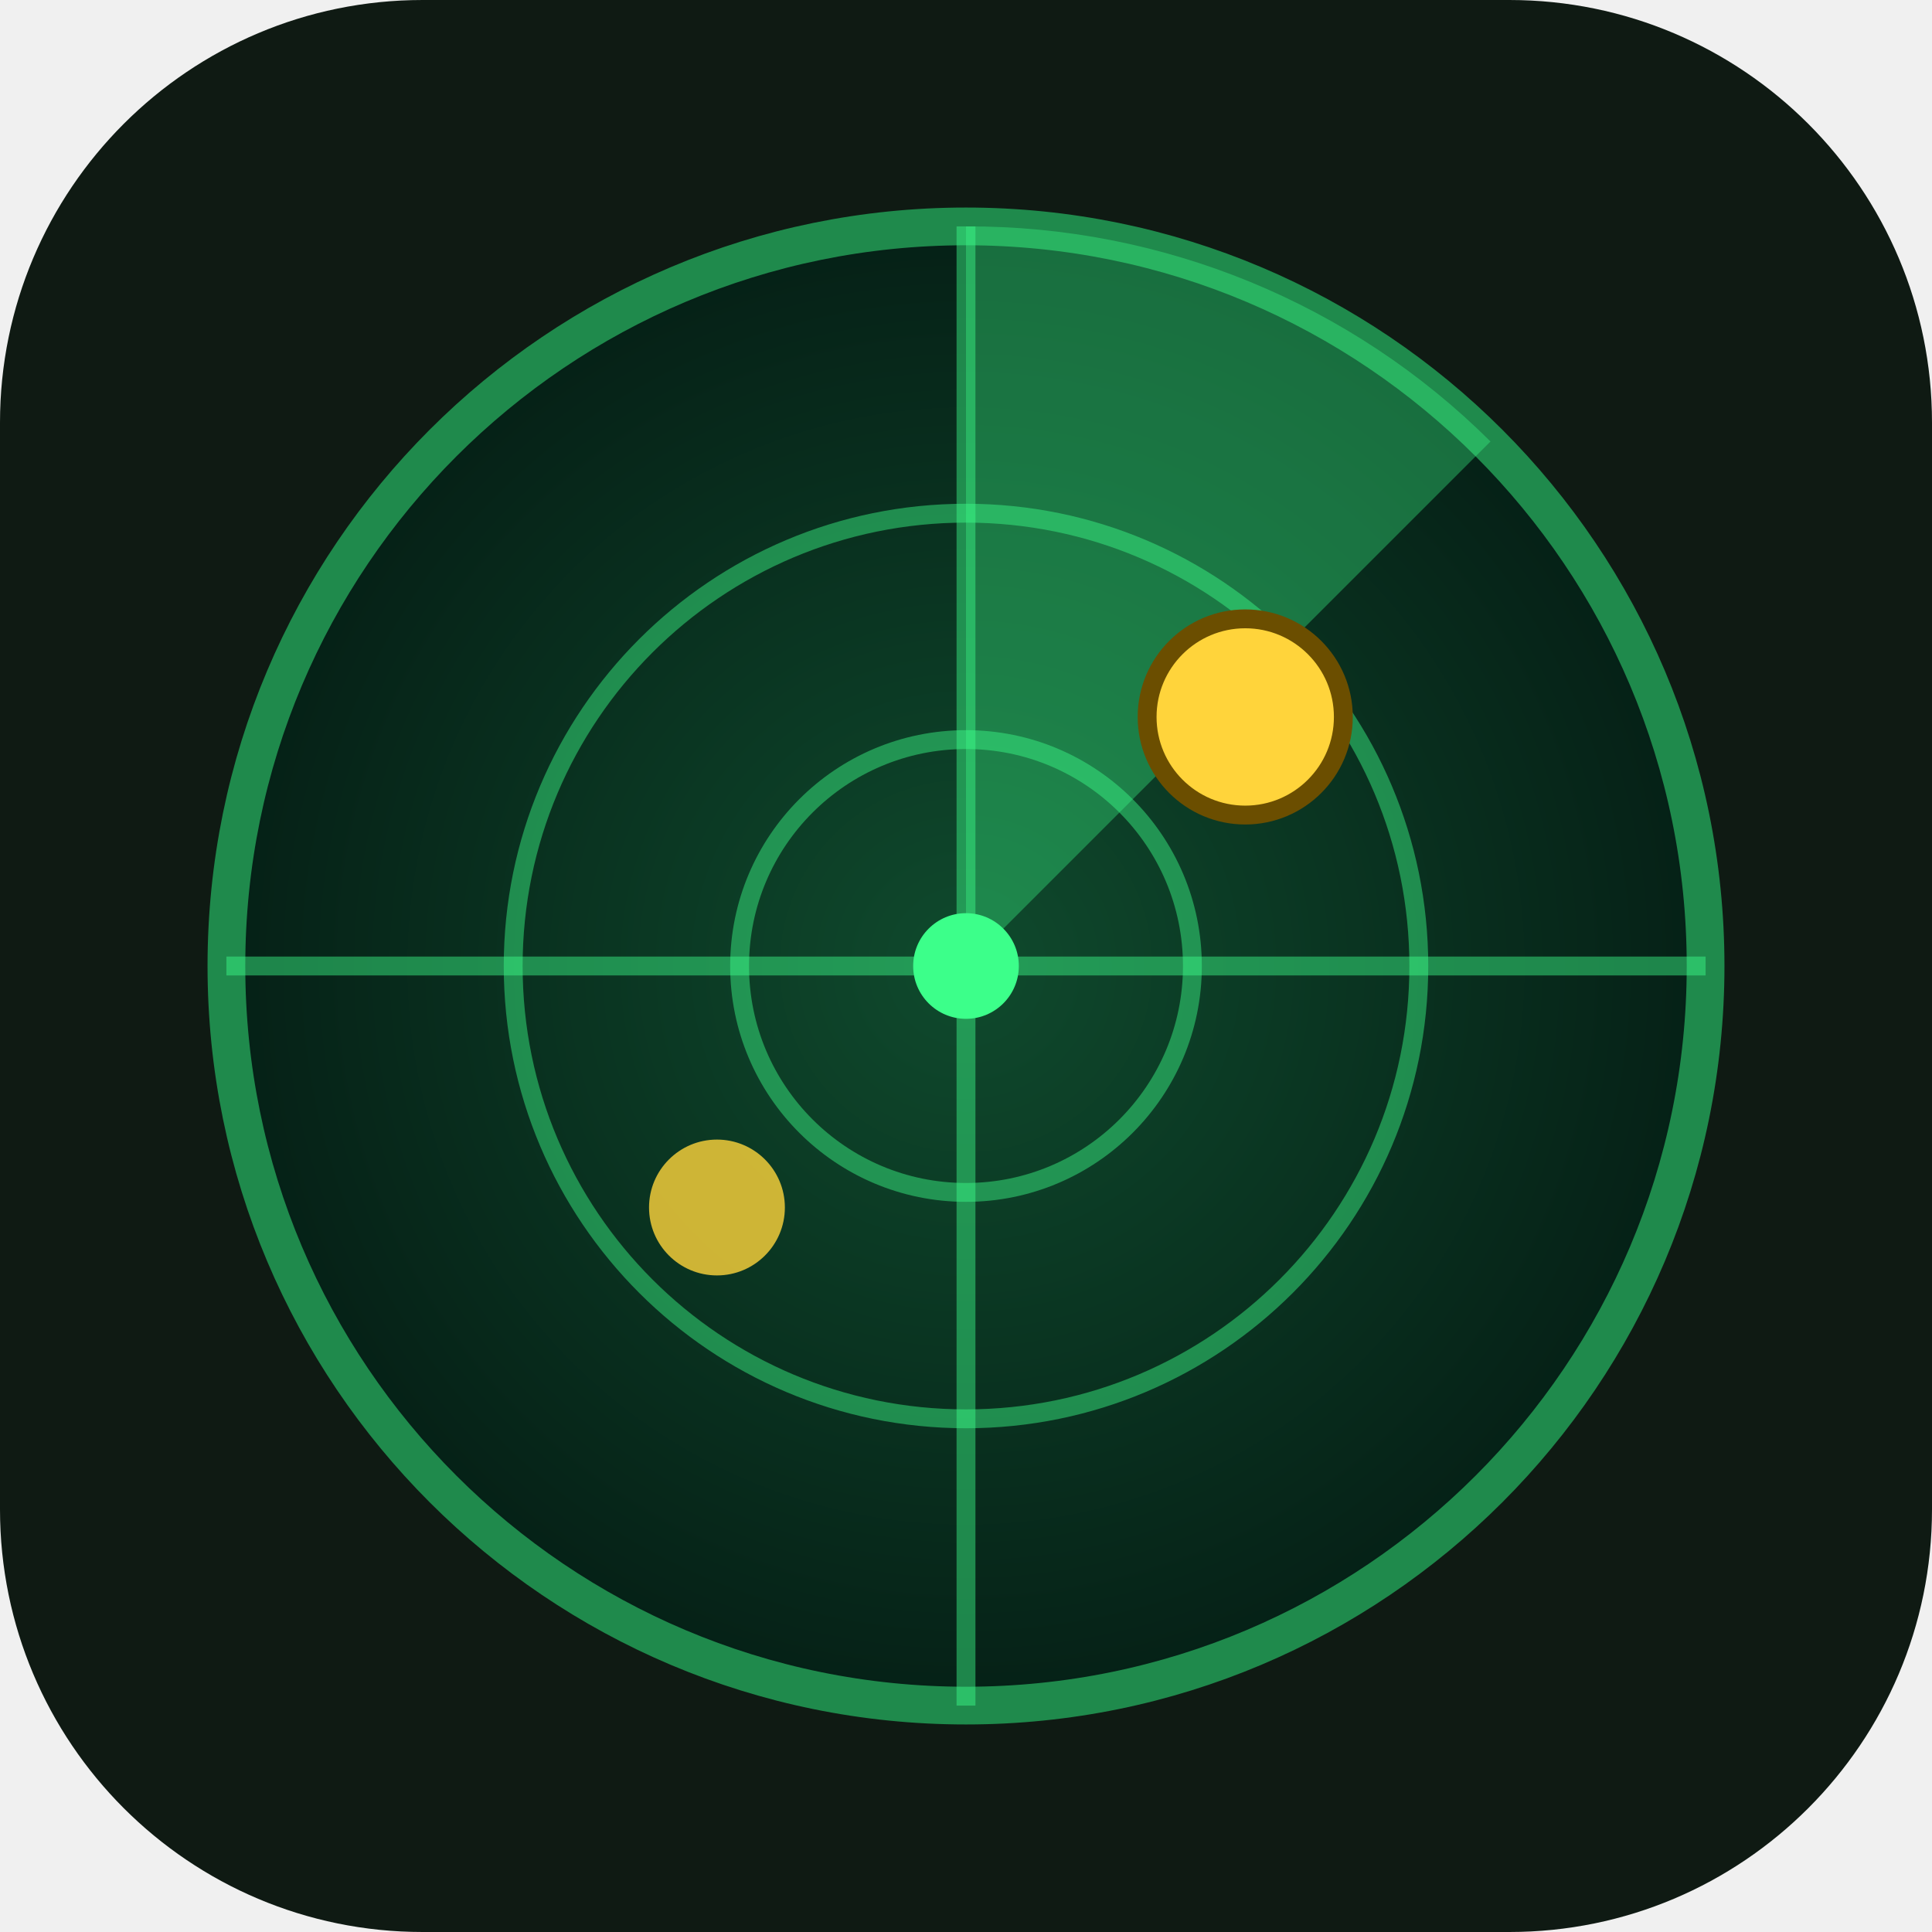
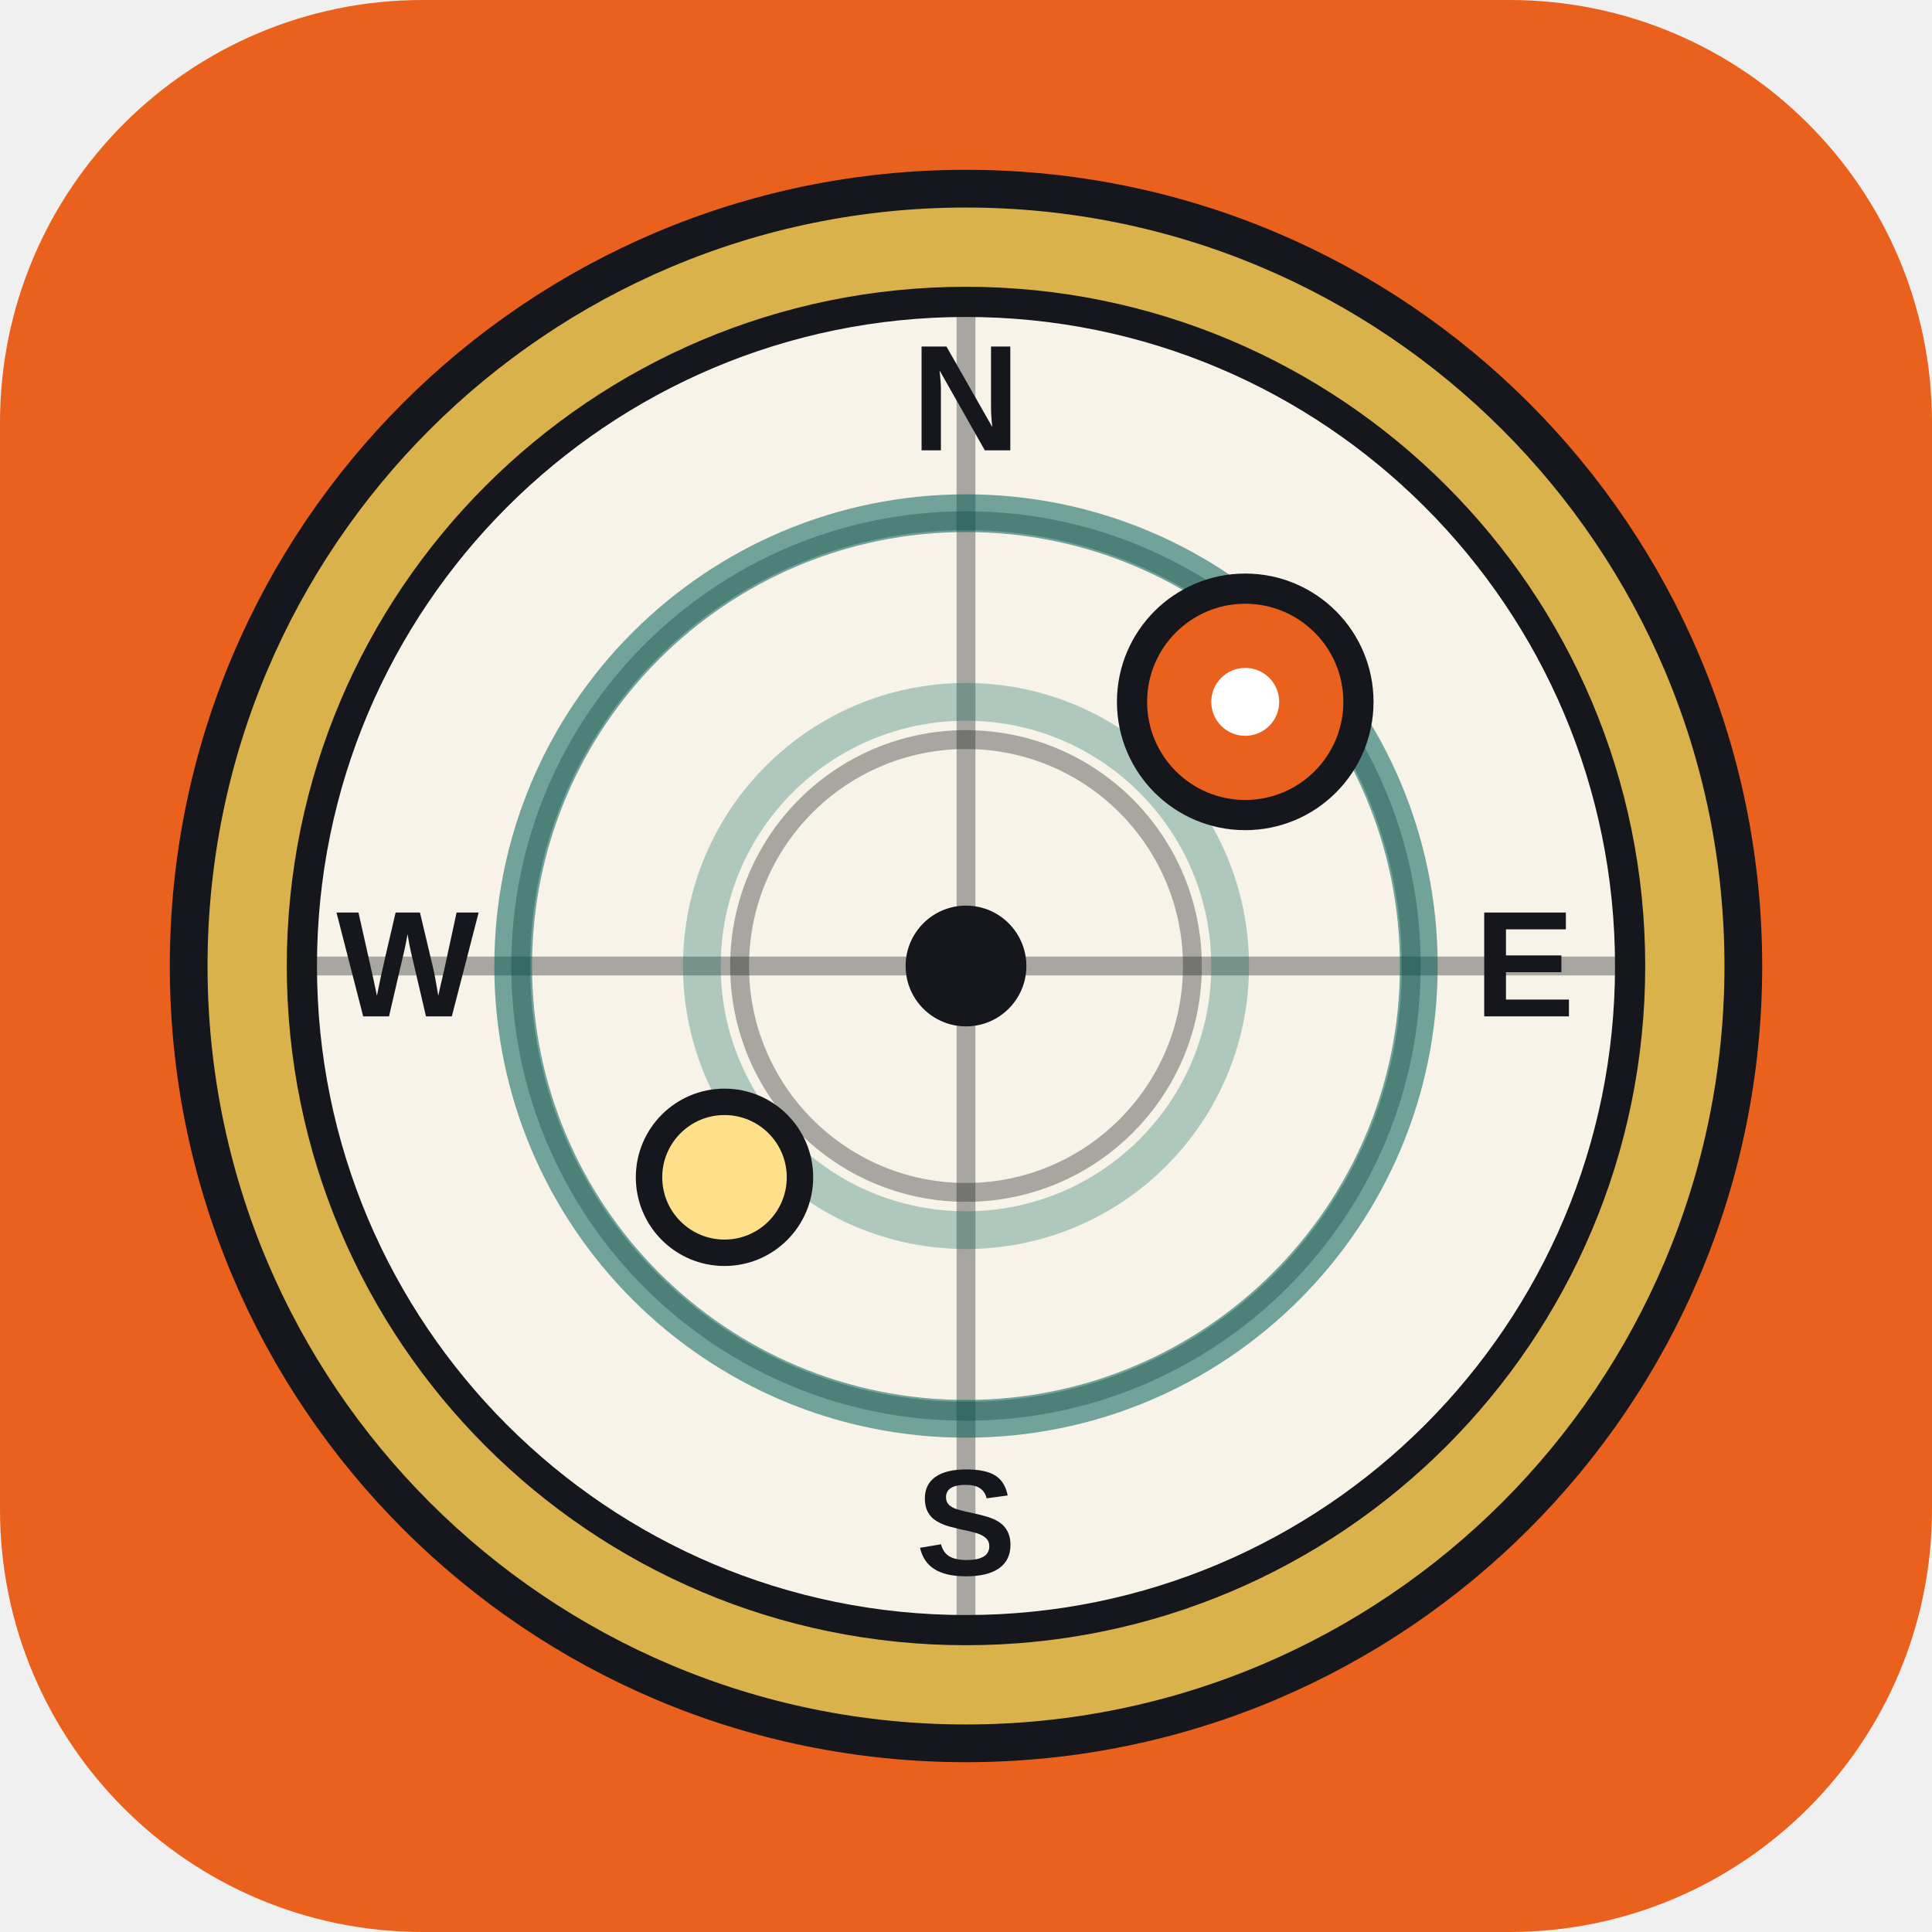
<svg xmlns="http://www.w3.org/2000/svg" viewBox="0 0 512 512">
-   <defs>
-     <radialGradient id="g" cx="50%" cy="50%" r="50%">
-       <stop offset="0" stop-color="#0f4a2d" />
-       <stop offset="1" stop-color="#052016" />
-     </radialGradient>
-   </defs>
-   <rect width="512" height="512" rx="112" fill="#0f1a13" />
-   <circle cx="256" cy="256" r="196" fill="url(#g)" stroke="#1f8a4c" stroke-width="10" />
-   <g fill="none" stroke="#3cff8a" stroke-opacity="0.45" stroke-width="5">
+   <rect width="512" height="512" rx="112" fill="#ea611d" />
+   <circle cx="256" cy="256" r="206" fill="#d9b24c" stroke="#15171c" stroke-width="10" />
+   <circle cx="256" cy="256" r="176" fill="#f8f3e8" stroke="#15171c" stroke-width="8" />
+   <g fill="none" stroke="#15171c" stroke-width="5" stroke-opacity="0.35">
    <circle cx="256" cy="256" r="60" />
-     <circle cx="256" cy="256" r="120" />
-     <line x1="256" y1="60" x2="256" y2="452" />
-     <line x1="60" y1="256" x2="452" y2="256" />
+     <circle cx="256" cy="256" r="118" />
+     <line x1="256" y1="80" x2="256" y2="432" />
+     <line x1="80" y1="256" x2="432" y2="256" />
  </g>
-   <path d="M256 256 L256 60 A196 196 0 0 1 395 117 Z" fill="#3cff8a" fill-opacity="0.35" />
-   <circle cx="256" cy="256" r="14" fill="#3cff8a" />
-   <circle cx="330" cy="190" r="26" fill="#ffd43b" stroke="#6b4e00" stroke-width="5" />
-   <circle cx="190" cy="320" r="18" fill="#ffd43b" fill-opacity="0.8" />
+   <circle cx="256" cy="256" r="120" fill="none" stroke="#03615a" stroke-width="10" stroke-opacity="0.55" />
+   <circle cx="256" cy="256" r="70" fill="none" stroke="#03615a" stroke-width="10" stroke-opacity="0.3" />
+   <g font-family="PingFang TC, Noto Sans TC, Arial, sans-serif" font-weight="800" font-size="40" fill="#15171c" text-anchor="middle" dominant-baseline="middle">
+     <text x="256" y="108">N</text>
+     <text x="404" y="258">E</text>
+     <text x="256" y="406">S</text>
+     <text x="108" y="258">W</text>
+   </g>
+   <circle cx="256" cy="256" r="16" fill="#15171c" />
+   <circle cx="330" cy="186" r="30" fill="#ea611d" stroke="#15171c" stroke-width="8" />
+   <circle cx="330" cy="186" r="9" fill="#ffffff" />
+   <circle cx="192" cy="312" r="20" fill="#ffe08a" stroke="#15171c" stroke-width="7" />
</svg>
